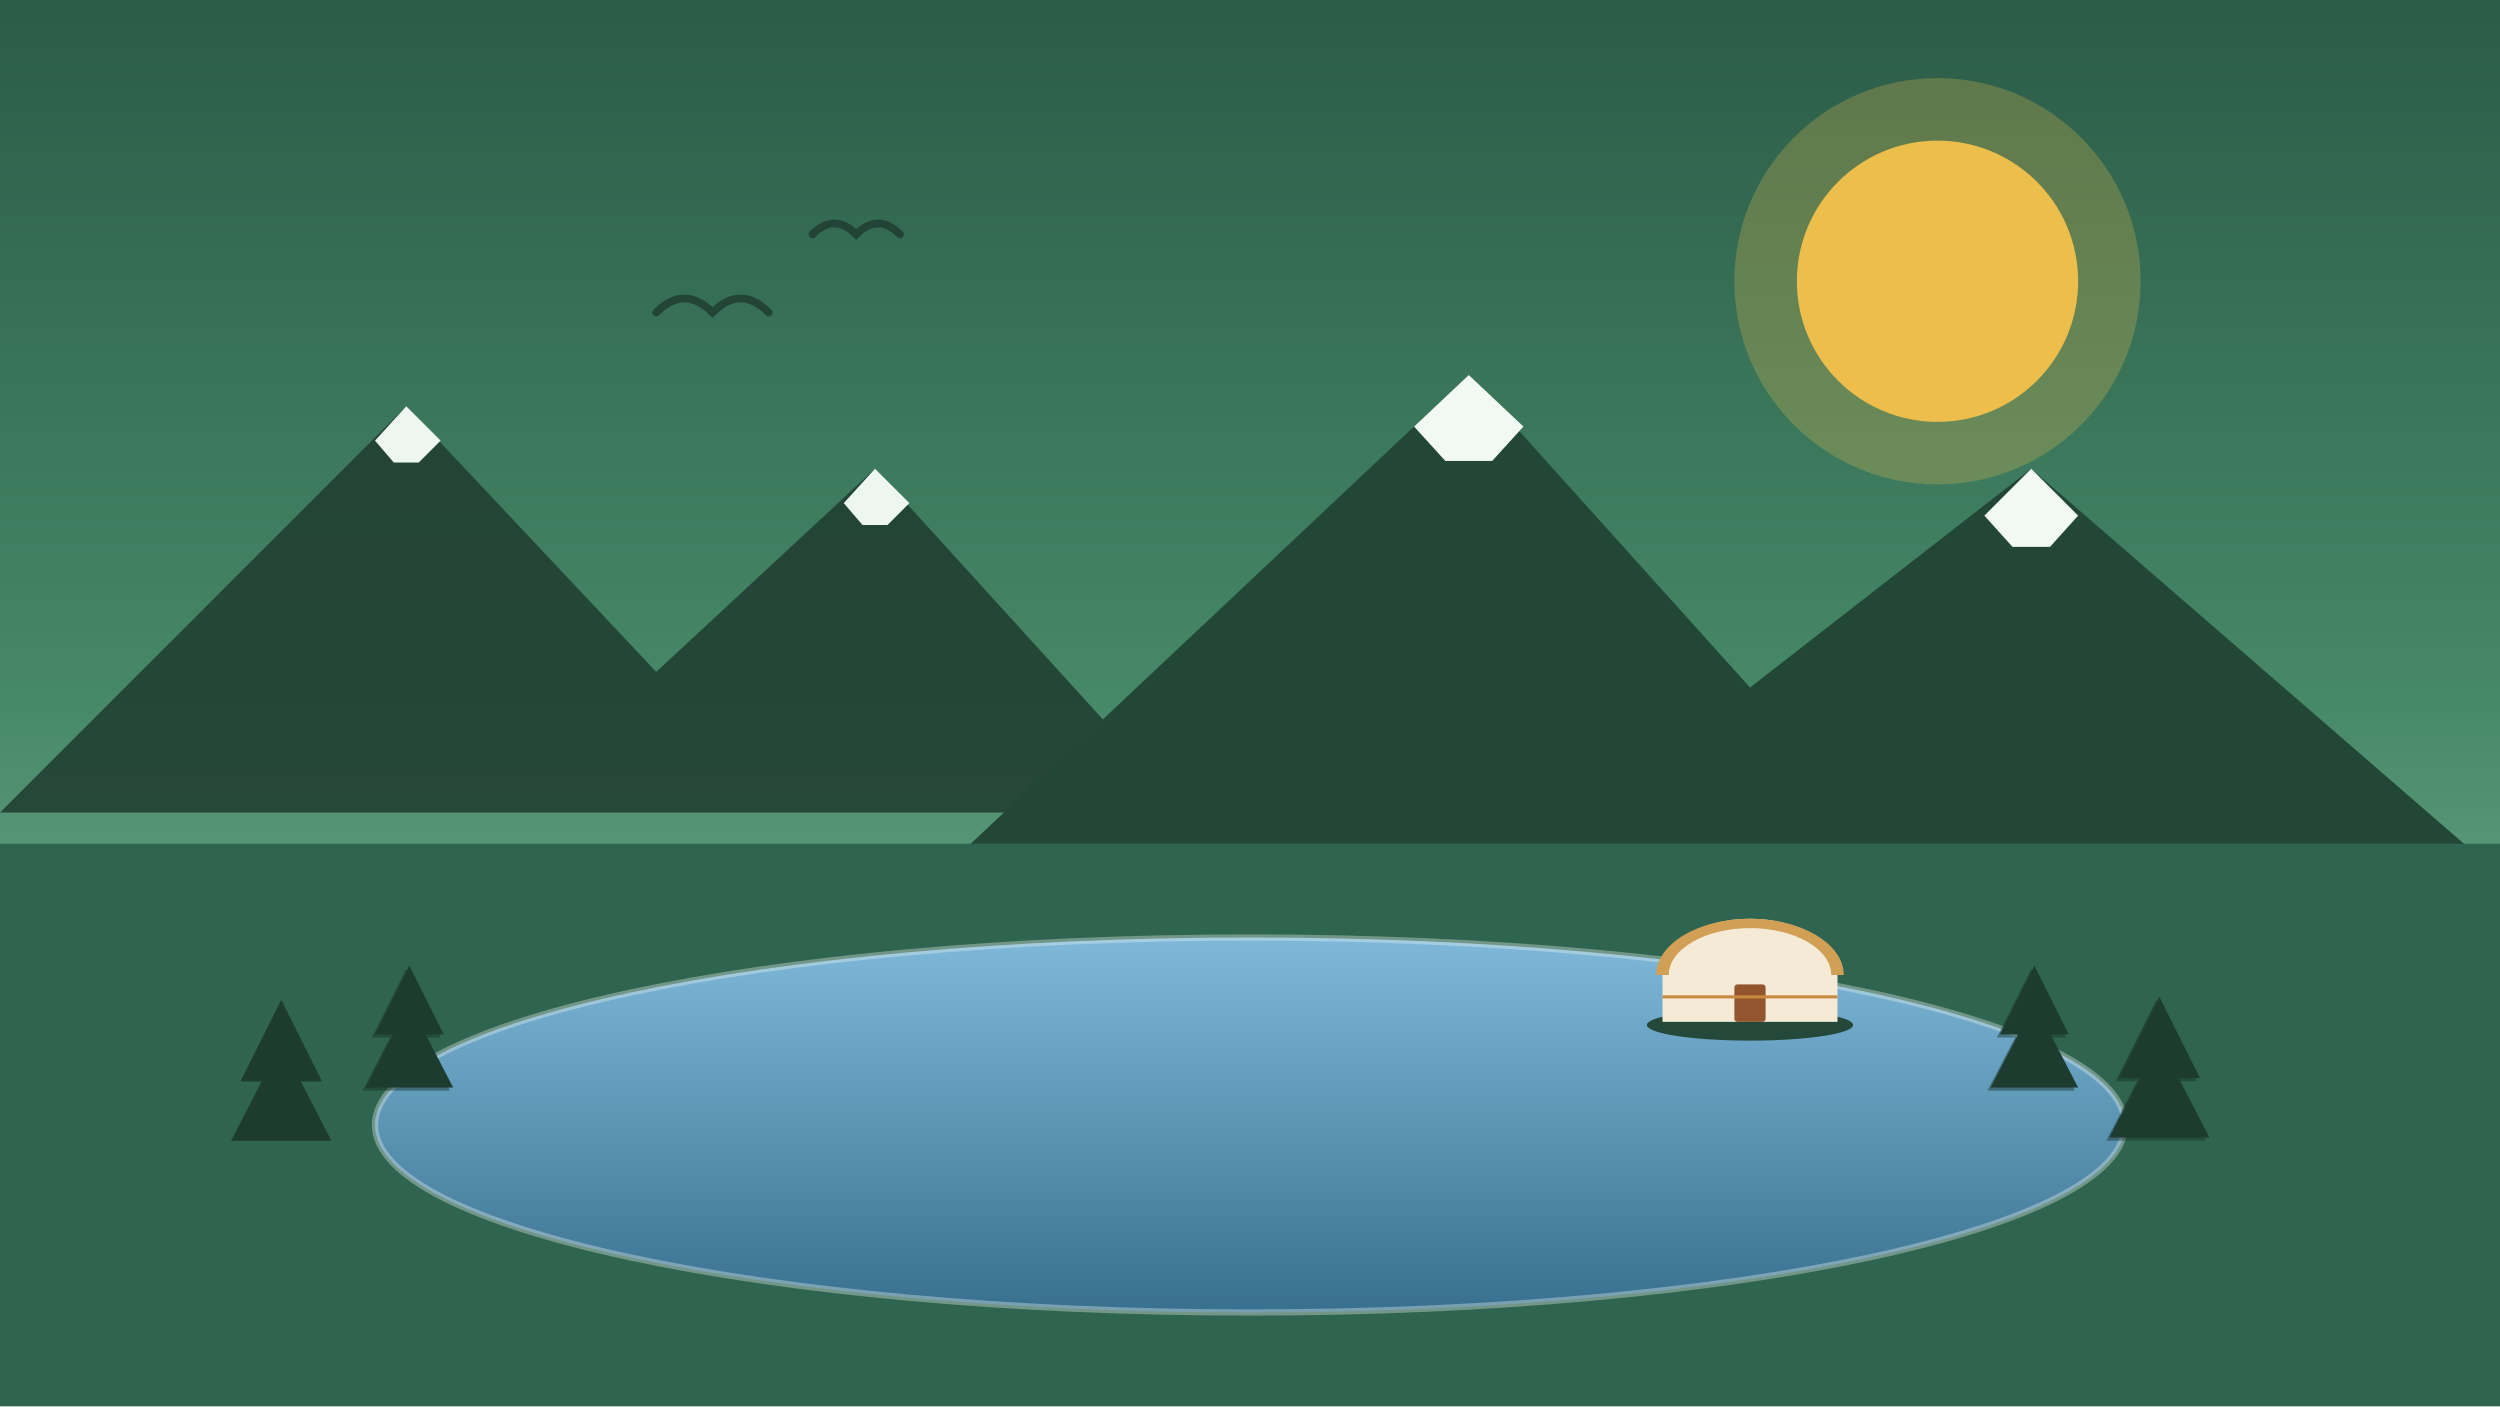
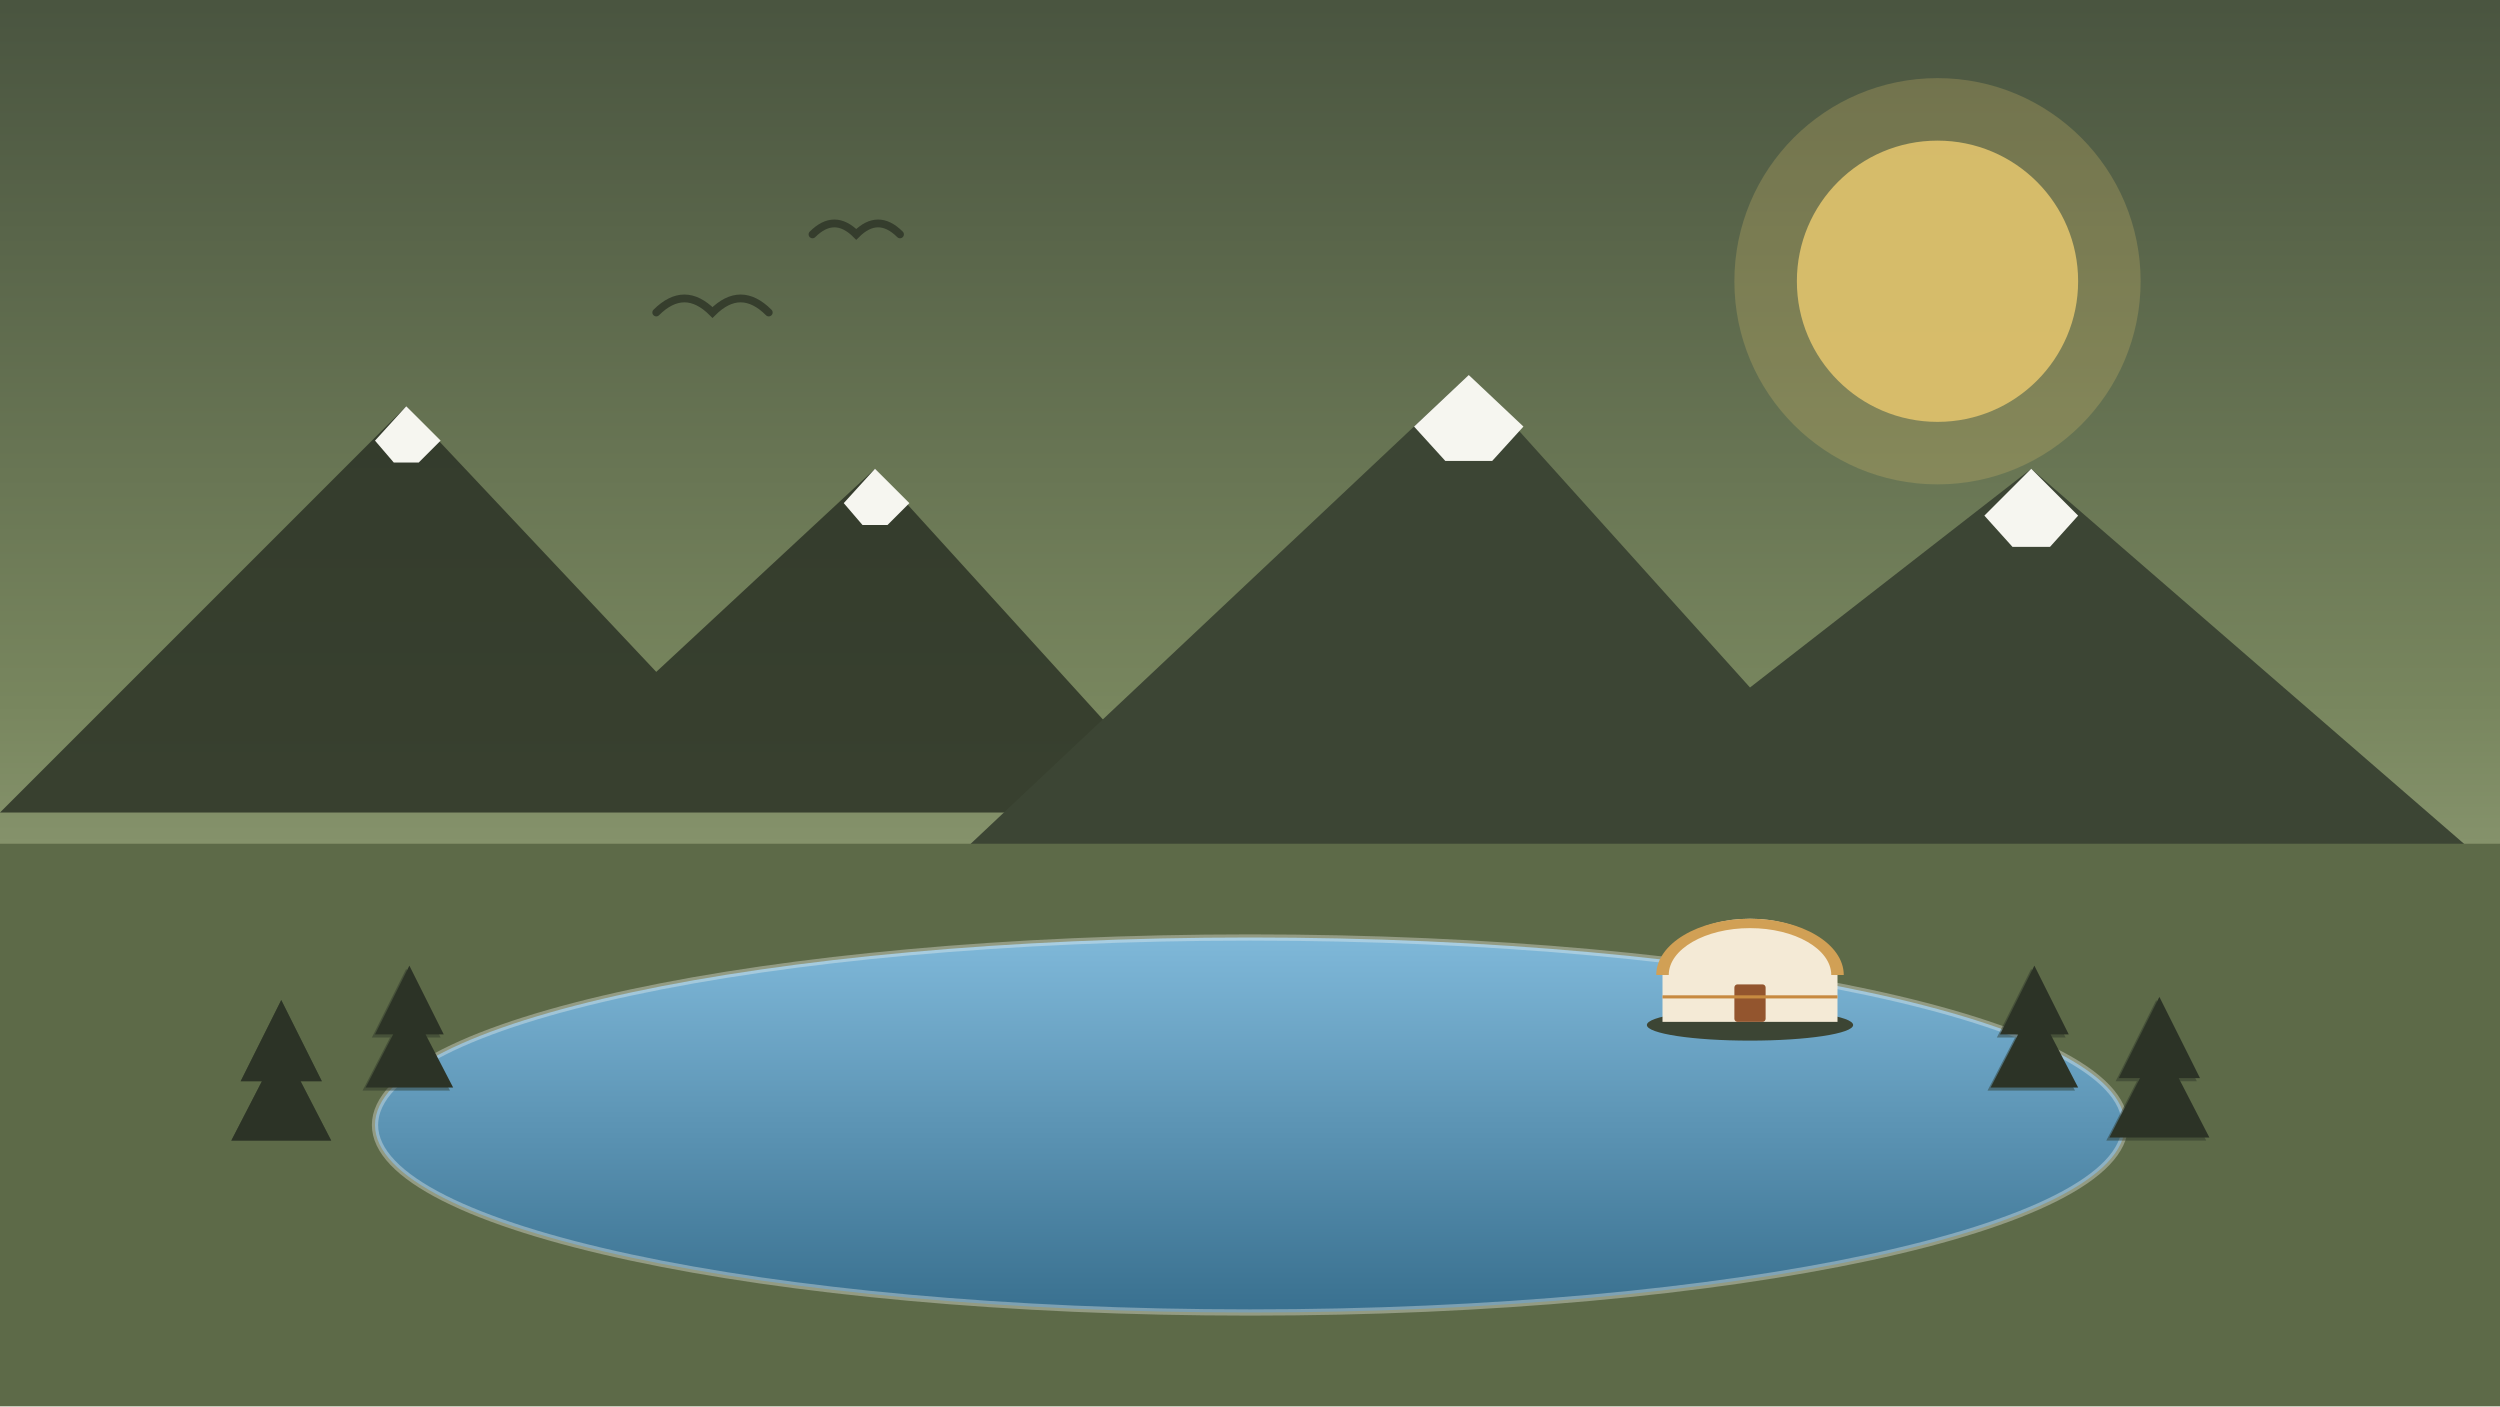
<svg xmlns="http://www.w3.org/2000/svg" viewBox="0 0 1600 900" preserveAspectRatio="xMidYMid slice">
  <defs>
    <linearGradient id="hsky" x1="0" y1="0" x2="0" y2="1">
-       <stop offset="0" stop-color="#2b5c48" />
-       <stop offset="0.5" stop-color="#468968" />
-       <stop offset="1" stop-color="#96c4ab" />
+       <stop offset="0" stop-color="#4a5540" />
+       <stop offset="0.5" stop-color="#78865e" />
+       <stop offset="1" stop-color="#b8c19e" />
    </linearGradient>
    <linearGradient id="hlake" x1="0" y1="0" x2="0" y2="1">
      <stop offset="0" stop-color="#7fb8d9" />
      <stop offset="1" stop-color="#39708f" />
    </linearGradient>
  </defs>
  <rect width="1600" height="900" fill="url(#hsky)" />
-   <circle cx="1240" cy="180" r="90" fill="#f3c14b" opacity="0.95" />
-   <circle cx="1240" cy="180" r="130" fill="#f3c14b" opacity="0.25" />
-   <path d="M0 520 L260 260 L420 430 L560 300 L760 520 Z" fill="#1e3b2f" opacity="0.85" />
-   <path d="M240 282 L260 260 L282 282 L268 296 L252 296 Z" fill="#eef6f1" />
-   <path d="M540 322 L560 300 L582 322 L568 336 L552 336 Z" fill="#eef6f1" />
-   <path d="M600 560 L940 240 L1120 440 L1300 300 L1600 560 Z" fill="#234737" />
-   <path d="M905 273 L940 240 L975 273 L955 295 L925 295 Z" fill="#f2f8f4" />
-   <path d="M1270 330 L1300 300 L1330 330 L1312 350 L1288 350 Z" fill="#f2f8f4" />
-   <rect y="540" width="1600" height="360" fill="#2f6450" />
+   <circle cx="1240" cy="180" r="90" fill="#dabf6b" opacity="0.95" />
+   <circle cx="1240" cy="180" r="130" fill="#dabf6b" opacity="0.25" />
+   <path d="M0 520 L260 260 L420 430 L560 300 L760 520 Z" fill="#2c3326" opacity="0.85" />
+   <path d="M240 282 L260 260 L282 282 L268 296 L252 296 Z" fill="#f6f6f0" />
+   <path d="M540 322 L560 300 L582 322 L568 336 L552 336 Z" fill="#f6f6f0" />
+   <path d="M600 560 L940 240 L1120 440 L1300 300 L1600 560 Z" fill="#3c4534" />
+   <path d="M905 273 L940 240 L975 273 L955 295 L925 295 Z" fill="#f6f6f0" />
+   <path d="M1270 330 L1300 300 L1330 330 L1312 350 L1288 350 Z" fill="#f6f6f0" />
+   <rect y="540" width="1600" height="360" fill="#5d6a48" />
  <ellipse cx="800" cy="720" rx="560" ry="120" fill="url(#hlake)" />
-   <ellipse cx="800" cy="720" rx="560" ry="120" fill="none" stroke="#eef6f1" stroke-opacity="0.35" stroke-width="4" />
-   <g fill="#16302573">
+   <ellipse cx="800" cy="720" rx="560" ry="120" fill="none" stroke="#f6f6f0" stroke-opacity="0.35" stroke-width="4" />
+   <g fill="#2c332673">
    <path d="M180 640 l26 52 h-52 z M180 668 l32 62 h-64 z" />
    <path d="M260 620 l22 44 h-44 z M260 644 l28 54 h-56 z" />
    <path d="M1380 640 l26 52 h-52 z M1380 668 l32 62 h-64 z" />
    <path d="M1300 620 l22 44 h-44 z M1300 644 l28 54 h-56 z" />
  </g>
-   <g fill="#1e3b2f">
+   <g fill="#2c3326">
    <path d="M180 640 l26 52 h-52 z M180 668 l32 62 h-64 z" />
    <path d="M262 618 l22 44 h-44 z M262 642 l28 54 h-56 z" />
    <path d="M1382 638 l26 52 h-52 z M1382 666 l32 62 h-64 z" />
    <path d="M1302 618 l22 44 h-44 z M1302 642 l28 54 h-56 z" />
  </g>
-   <g stroke="#1e3b2f" stroke-width="5" stroke-linecap="round" fill="none" opacity="0.8">
+   <g stroke="#2c3326" stroke-width="5" stroke-linecap="round" fill="none" opacity="0.8">
    <path d="M420 200 q18 -18 36 0 q18 -18 36 0" transform="translate(0 0)" />
    <path d="M520 150 q14 -14 28 0 q14 -14 28 0" />
  </g>
  <g transform="translate(1120 610)">
-     <ellipse cx="0" cy="46" rx="66" ry="10" fill="#24483a" />
+     <ellipse cx="0" cy="46" rx="66" ry="10" fill="#3c4534" />
    <path d="M-56 12 A56 34 0 0 1 56 12 L56 44 L-56 44 Z" fill="#f4ead6" />
    <path d="M-60 14 A60 36 0 0 1 60 14 L52 14 A52 30 0 0 0 -52 14 Z" fill="#d1a055" />
    <rect x="-10" y="20" width="20" height="24" rx="2" fill="#93552e" />
    <line x1="-56" y1="28" x2="56" y2="28" stroke="#c78a40" stroke-width="2" />
  </g>
</svg>
